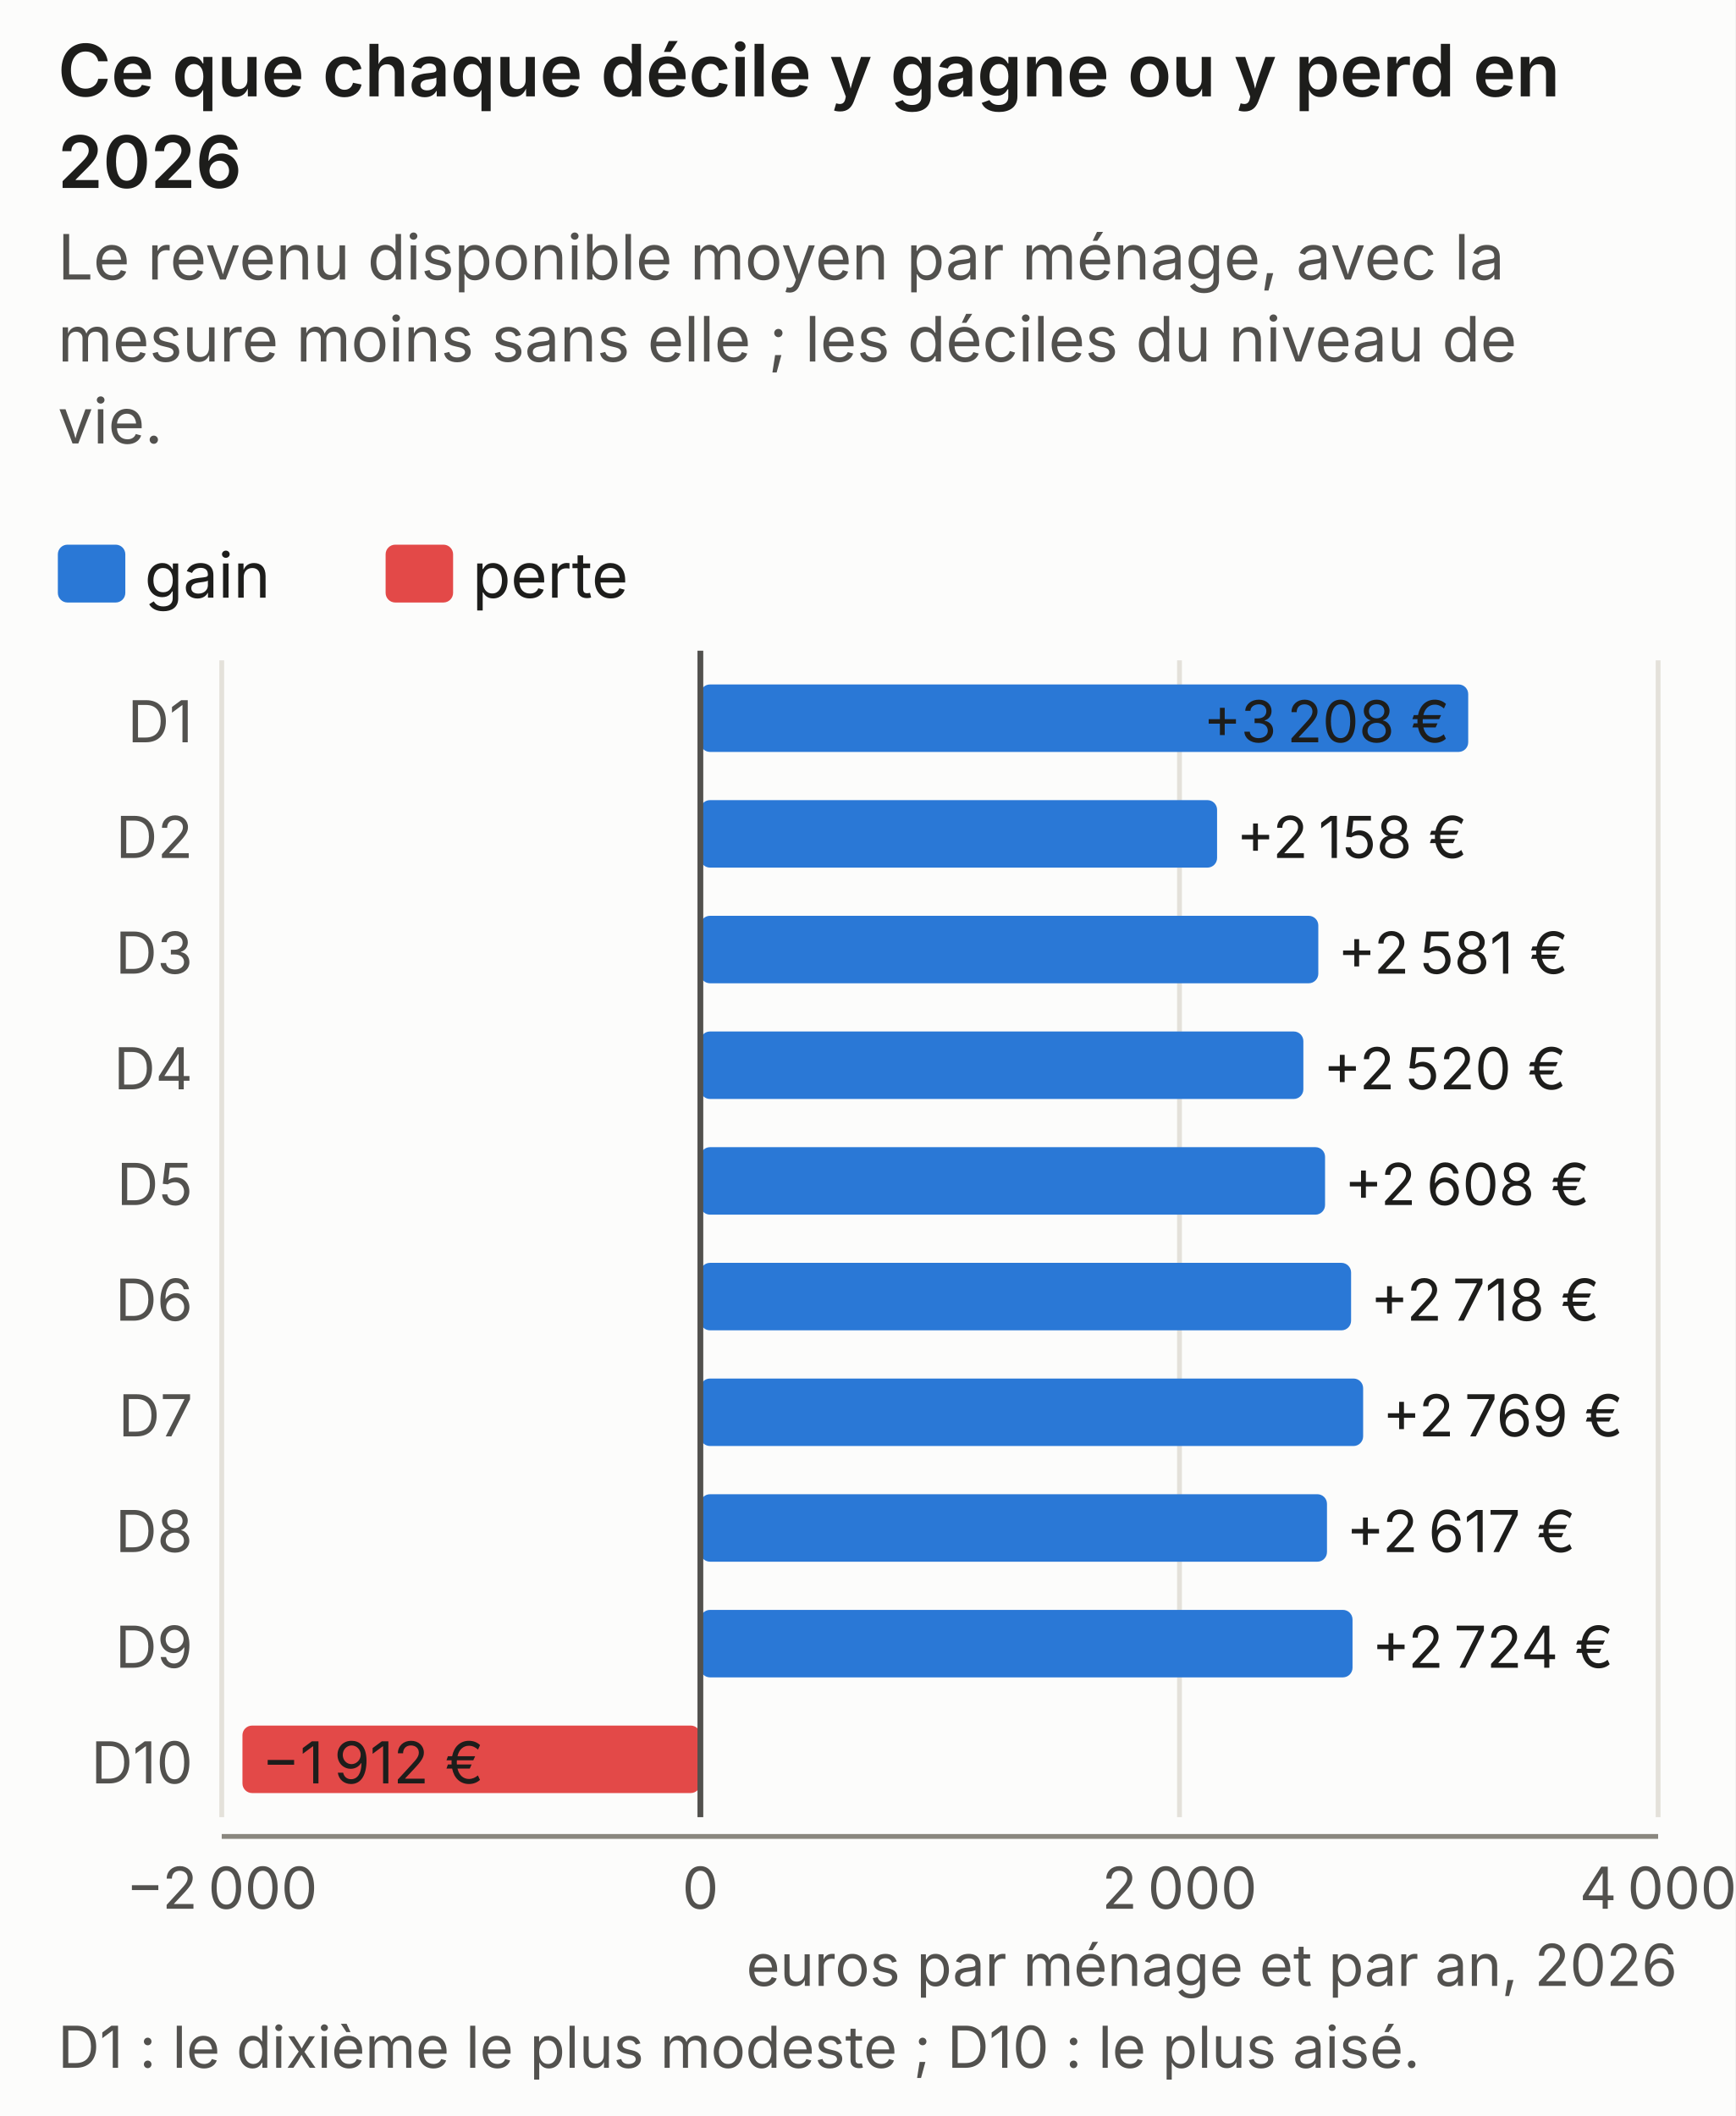
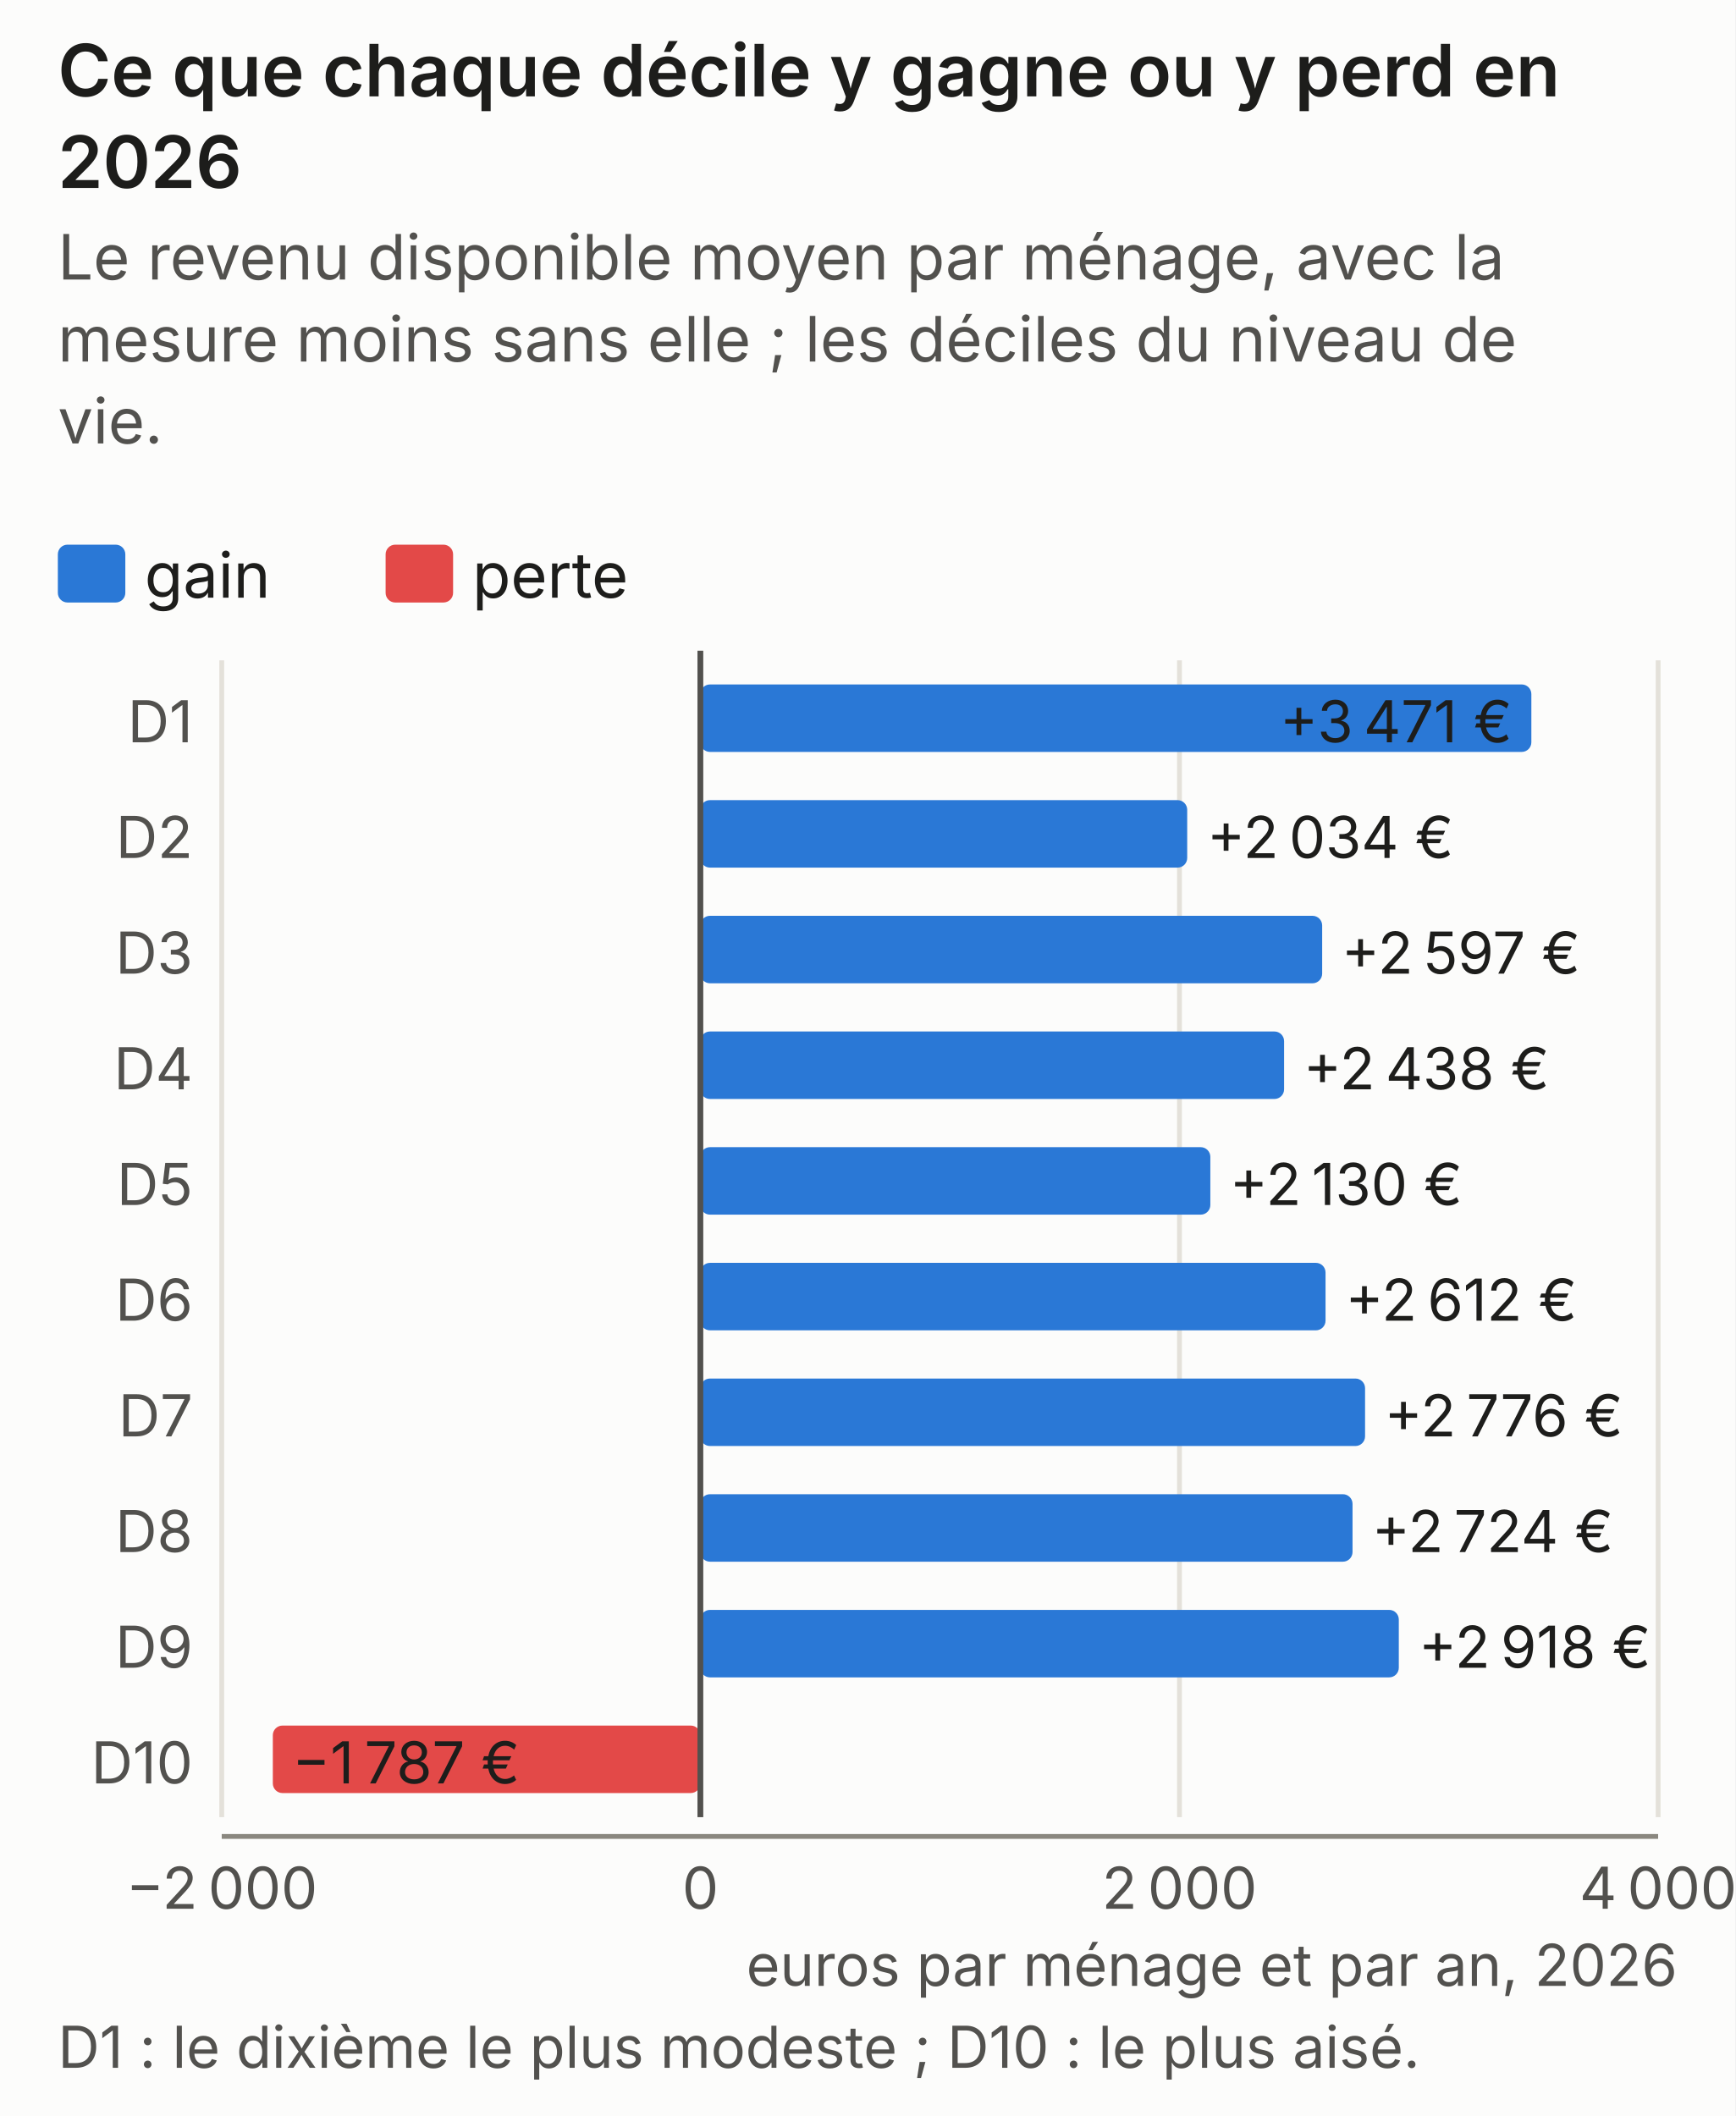
<svg xmlns="http://www.w3.org/2000/svg" viewBox="0 0 360 439" width="360" height="439" role="img" aria-labelledby="pres2027_melenchon_programme-deciles-t pres2027_melenchon_programme-deciles-d" font-size="13">
  <style>.g-fond{fill:#fcfcfb}.g-encre{fill:#1d1d1b}.g-doux{fill:#52514e}
.g-axe{stroke:#8a877f}.g-grille{stroke:#e4e1da}.g-zero{stroke:#52514e}
.g-s1{stroke:#2a78d6}.g-s2{stroke:#eb6834}.g-s3{stroke:#1baf7a}.g-s4{stroke:#6250d6}
.g-f1{fill:#2a78d6}.g-f2{fill:#eb6834}.g-f3{fill:#1baf7a}.g-f4{fill:#6250d6}
.g-bande{fill:#2a78d6;fill-opacity:.16}.g-plus{fill:#2a78d6}.g-moins{fill:#e34948}
.g-total{fill:#52514e}.g-lien{stroke:#8a877f}.g-sur{fill:#ffffff}
@media (prefers-color-scheme: dark){
.g-fond{fill:#1a1a19}.g-encre{fill:#ece9e2}.g-doux{fill:#c3c2b7}
.g-axe{stroke:#8f8b80}.g-grille{stroke:#33322f}.g-zero{stroke:#c3c2b7}
.g-s1{stroke:#3987e5}.g-s2{stroke:#d95926}.g-s3{stroke:#199e70}.g-s4{stroke:#9085e9}
.g-f1{fill:#3987e5}.g-f2{fill:#d95926}.g-f3{fill:#199e70}.g-f4{fill:#9085e9}
.g-bande{fill:#3987e5;fill-opacity:.24}.g-plus{fill:#3987e5}.g-moins{fill:#e66767}
.g-total{fill:#6b6862}.g-lien{stroke:#8f8b80}}
text{font-family:system-ui,-apple-system,"Segoe UI",sans-serif}</style>
  <rect class="g-fond" fill="#fcfcfb" x="0" y="0" width="360" height="439" />
  <text class="g-encre" fill="#1d1d1b" x="12" y="20" text-anchor="start" font-size="15" font-weight="600">Ce que chaque décile y gagne ou y perd en</text>
  <text class="g-encre" fill="#1d1d1b" x="12" y="39" text-anchor="start" font-size="15" font-weight="600">2026</text>
  <text class="g-doux" fill="#52514e" x="12" y="58" text-anchor="start">Le revenu disponible moyen par ménage, avec la</text>
  <text class="g-doux" fill="#52514e" x="12" y="75" text-anchor="start">mesure moins sans elle ; les déciles du niveau de</text>
  <text class="g-doux" fill="#52514e" x="12" y="92" text-anchor="start">vie.</text>
  <rect class="g-plus" fill="#2a78d6" x="12" y="113" width="14" height="12" rx="2" />
  <text class="g-encre" fill="#1d1d1b" x="30" y="124" text-anchor="start">gain</text>
  <rect class="g-moins" fill="#e34948" x="80" y="113" width="14" height="12" rx="2" />
  <text class="g-encre" fill="#1d1d1b" x="98" y="124" text-anchor="start">perte</text>
  <line class="g-grille" stroke="#e4e1da" stroke-width="1" x1="46" y1="137" x2="46" y2="377" />
  <line class="g-grille" stroke="#e4e1da" stroke-width="1" x1="145.3" y1="137" x2="145.3" y2="377" />
  <line class="g-grille" stroke="#e4e1da" stroke-width="1" x1="244.7" y1="137" x2="244.7" y2="377" />
  <line class="g-grille" stroke="#e4e1da" stroke-width="1" x1="344" y1="137" x2="344" y2="377" />
-   <rect class="g-plus" fill="#2a78d6" x="145.3" y="142" width="159.3" height="14" rx="2" />
+   <rect class="g-plus" fill="#2a78d6" x="145.3" y="142" width="172.4" height="14" rx="2" />
  <text class="g-doux" fill="#52514e" x="40" y="154" text-anchor="end" font-size="12">D1</text>
-   <text class="g-encre" fill="#1d1d1b" x="300.7" y="154" text-anchor="end" font-size="12">+3 208 €</text>
-   <rect class="g-plus" fill="#2a78d6" x="145.3" y="166" width="107.2" height="14" rx="2" />
+   <text class="g-encre" fill="#1d1d1b" x="313.7" y="154" text-anchor="end" font-size="12">+3 471 €</text>
+   <rect class="g-plus" fill="#2a78d6" x="145.3" y="166" width="101" height="14" rx="2" />
  <text class="g-doux" fill="#52514e" x="40" y="178" text-anchor="end" font-size="12">D2</text>
-   <text class="g-encre" fill="#1d1d1b" x="256.5" y="178" text-anchor="start" font-size="12">+2 158 €</text>
-   <rect class="g-plus" fill="#2a78d6" x="145.3" y="190" width="128.2" height="14" rx="2" />
+   <text class="g-encre" fill="#1d1d1b" x="250.4" y="178" text-anchor="start" font-size="12">+2 034 €</text>
+   <rect class="g-plus" fill="#2a78d6" x="145.3" y="190" width="129" height="14" rx="2" />
  <text class="g-doux" fill="#52514e" x="40" y="202" text-anchor="end" font-size="12">D3</text>
-   <text class="g-encre" fill="#1d1d1b" x="277.5" y="202" text-anchor="start" font-size="12">+2 581 €</text>
-   <rect class="g-plus" fill="#2a78d6" x="145.3" y="214" width="125.1" height="14" rx="2" />
+   <text class="g-encre" fill="#1d1d1b" x="278.3" y="202" text-anchor="start" font-size="12">+2 597 €</text>
+   <rect class="g-plus" fill="#2a78d6" x="145.3" y="214" width="121.1" height="14" rx="2" />
  <text class="g-doux" fill="#52514e" x="40" y="226" text-anchor="end" font-size="12">D4</text>
-   <text class="g-encre" fill="#1d1d1b" x="274.5" y="226" text-anchor="start" font-size="12">+2 520 €</text>
-   <rect class="g-plus" fill="#2a78d6" x="145.3" y="238" width="129.6" height="14" rx="2" />
+   <text class="g-encre" fill="#1d1d1b" x="270.4" y="226" text-anchor="start" font-size="12">+2 438 €</text>
+   <rect class="g-plus" fill="#2a78d6" x="145.3" y="238" width="105.8" height="14" rx="2" />
  <text class="g-doux" fill="#52514e" x="40" y="250" text-anchor="end" font-size="12">D5</text>
-   <text class="g-encre" fill="#1d1d1b" x="278.9" y="250" text-anchor="start" font-size="12">+2 608 €</text>
-   <rect class="g-plus" fill="#2a78d6" x="145.3" y="262" width="135" height="14" rx="2" />
+   <text class="g-encre" fill="#1d1d1b" x="255.1" y="250" text-anchor="start" font-size="12">+2 130 €</text>
+   <rect class="g-plus" fill="#2a78d6" x="145.3" y="262" width="129.7" height="14" rx="2" />
  <text class="g-doux" fill="#52514e" x="40" y="274" text-anchor="end" font-size="12">D6</text>
-   <text class="g-encre" fill="#1d1d1b" x="284.3" y="274" text-anchor="start" font-size="12">+2 718 €</text>
-   <rect class="g-plus" fill="#2a78d6" x="145.3" y="286" width="137.5" height="14" rx="2" />
+   <text class="g-encre" fill="#1d1d1b" x="279.1" y="274" text-anchor="start" font-size="12">+2 612 €</text>
+   <rect class="g-plus" fill="#2a78d6" x="145.3" y="286" width="137.9" height="14" rx="2" />
  <text class="g-doux" fill="#52514e" x="40" y="298" text-anchor="end" font-size="12">D7</text>
-   <text class="g-encre" fill="#1d1d1b" x="286.8" y="298" text-anchor="start" font-size="12">+2 769 €</text>
-   <rect class="g-plus" fill="#2a78d6" x="145.3" y="310" width="130" height="14" rx="2" />
+   <text class="g-encre" fill="#1d1d1b" x="287.2" y="298" text-anchor="start" font-size="12">+2 776 €</text>
+   <rect class="g-plus" fill="#2a78d6" x="145.3" y="310" width="135.3" height="14" rx="2" />
  <text class="g-doux" fill="#52514e" x="40" y="322" text-anchor="end" font-size="12">D8</text>
-   <text class="g-encre" fill="#1d1d1b" x="279.3" y="322" text-anchor="start" font-size="12">+2 617 €</text>
-   <rect class="g-plus" fill="#2a78d6" x="145.3" y="334" width="135.3" height="14" rx="2" />
+   <text class="g-encre" fill="#1d1d1b" x="284.6" y="322" text-anchor="start" font-size="12">+2 724 €</text>
+   <rect class="g-plus" fill="#2a78d6" x="145.3" y="334" width="144.9" height="14" rx="2" />
  <text class="g-doux" fill="#52514e" x="40" y="346" text-anchor="end" font-size="12">D9</text>
-   <text class="g-encre" fill="#1d1d1b" x="284.6" y="346" text-anchor="start" font-size="12">+2 724 €</text>
-   <rect class="g-moins" fill="#e34948" x="50.3" y="358" width="95" height="14" rx="2" />
+   <text class="g-encre" fill="#1d1d1b" x="294.3" y="346" text-anchor="start" font-size="12">+2 918 €</text>
+   <rect class="g-moins" fill="#e34948" x="56.6" y="358" width="88.7" height="14" rx="2" />
  <text class="g-doux" fill="#52514e" x="40" y="370" text-anchor="end" font-size="12">D10</text>
-   <text class="g-encre" fill="#1d1d1b" x="54.3" y="370" text-anchor="start" font-size="12">−1 912 €</text>
+   <text class="g-encre" fill="#1d1d1b" x="60.6" y="370" text-anchor="start" font-size="12">−1 787 €</text>
  <line class="g-zero" stroke="#52514e" stroke-width="1.2" x1="145.3" y1="135" x2="145.3" y2="377" />
  <line class="g-axe" stroke="#8a877f" stroke-width="1" x1="46" y1="381" x2="344" y2="381" />
  <text class="g-doux" fill="#52514e" x="46" y="396" text-anchor="middle" font-size="12">−2 000</text>
  <text class="g-doux" fill="#52514e" x="145.3" y="396" text-anchor="middle" font-size="12">0</text>
  <text class="g-doux" fill="#52514e" x="244.7" y="396" text-anchor="middle" font-size="12">2 000</text>
  <text class="g-doux" fill="#52514e" x="344" y="396" text-anchor="middle" font-size="12">4 000</text>
  <text class="g-doux" fill="#52514e" x="348" y="412" text-anchor="end" font-size="12">euros par ménage et par an, 2026</text>
  <text class="g-doux" fill="#52514e" x="12" y="429" text-anchor="start" font-size="12">D1 : le dixième le plus modeste ; D10 : le plus aisé.</text>
</svg>
